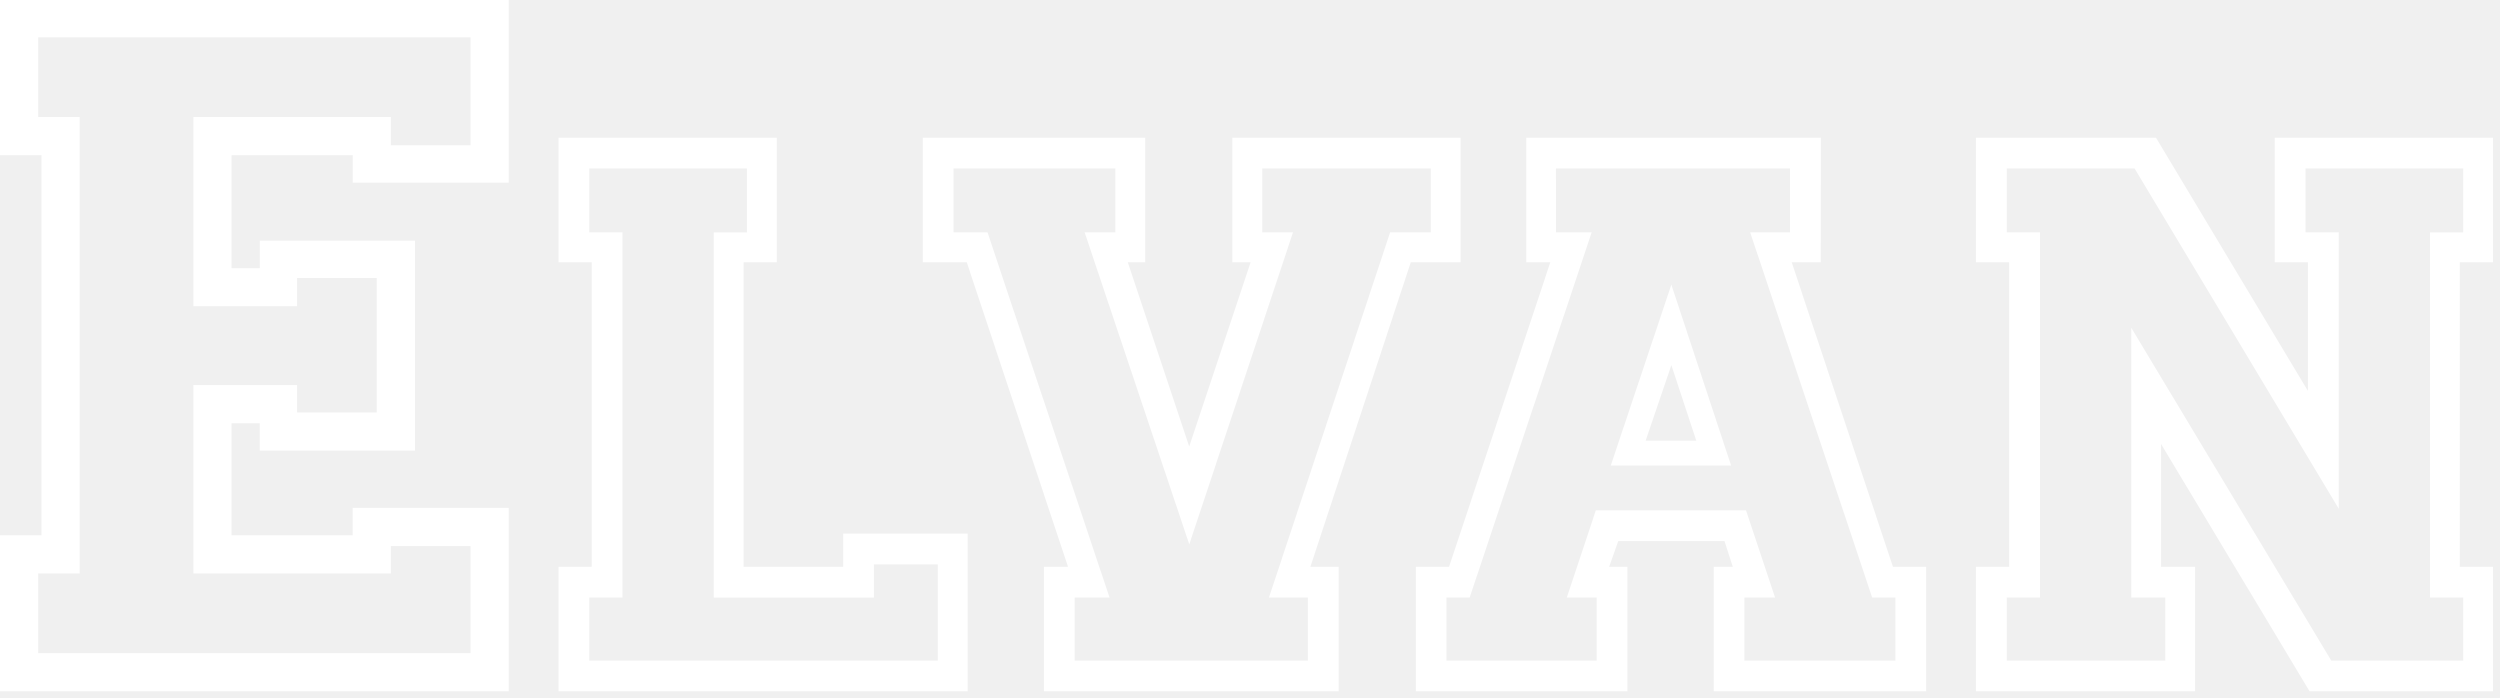
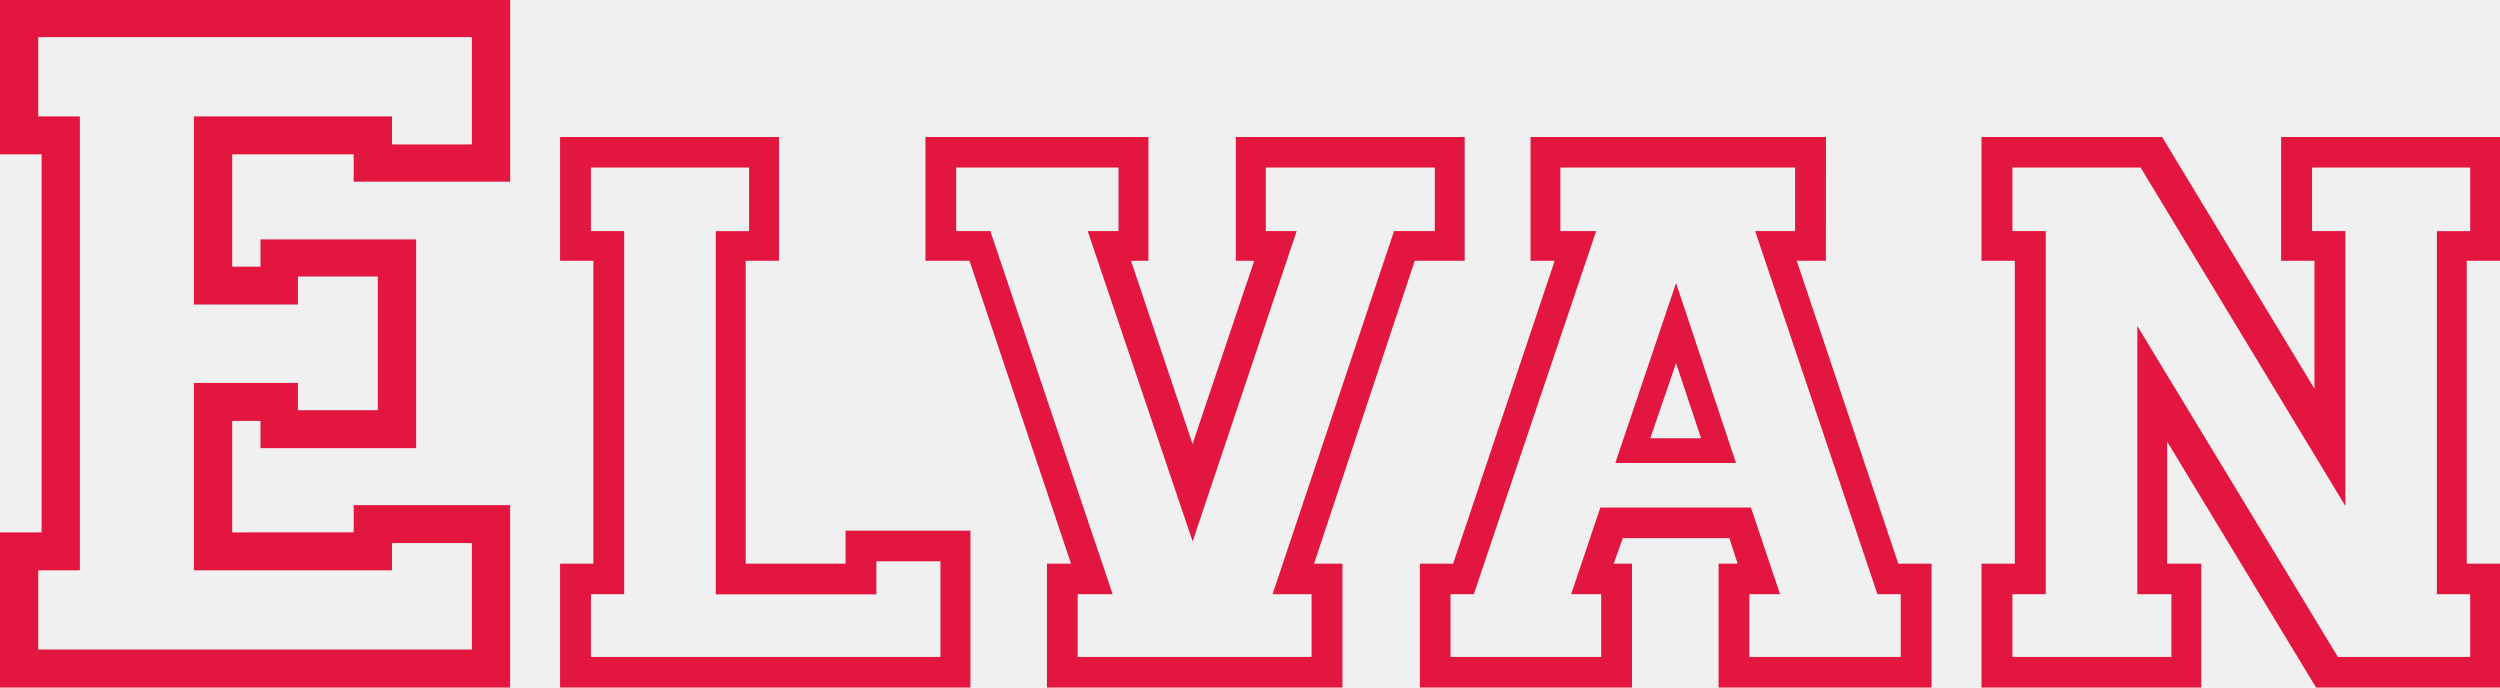
- <svg xmlns="http://www.w3.org/2000/svg" width="104" height="29" viewBox="0 0 104 29" fill="none">
-   <g clip-path="url(#clip0_164_10)">
-     <path d="M14.672 22.267V21.128H21.162V28.758H0V22.268H1.726V6.456H0V0H21.163V7.6H14.673V6.456H9.633V11.156H10.807V10.012H17.263V18.746H10.806V17.607H9.632V22.268L14.672 22.267ZM16.26 23.855H8.044V16.019H12.359V17.158H15.673V11.565H12.359V12.739H8.044V4.868H16.26V6.042H19.574V1.554H1.588V4.868H3.314V23.855H1.588V27.17H19.574V22.716H16.26V23.855Z" fill="white" />
-     <path d="M30.934 23.579H35.077V22.198H40.255V28.757H23.234V23.579H24.615V10.909H23.234V5.731H32.314V10.909H30.934V23.579ZM31.072 7.008H24.513V9.666H25.894V24.856H24.513V27.48H39.013V23.48H36.355V24.861H29.692V9.667H31.073L31.072 7.008Z" fill="white" />
-     <path d="M51.266 10.909V5.731H60.76V10.909H58.689L54.512 23.579H55.689V28.757H43.429V23.579H44.429L40.217 10.909H38.389V5.731H47.641V10.909H46.916L49.471 18.573L52.026 10.909H51.266ZM45.121 9.666H46.398V7.008H39.666V9.666H41.081L46.156 24.856H44.706V27.48H54.406V24.856H52.789L57.829 9.666H59.521V7.008H52.509V9.666H53.789L49.474 22.647L45.121 9.666Z" fill="white" />
-     <path d="M75.743 10.909H74.535L78.747 23.579H80.128V28.757H71.29V23.579H72.084L71.739 22.509H67.32L66.94 23.579H67.7V28.757H58.9V23.579H60.281L64.493 10.909H63.493V5.731H75.749L75.743 10.909ZM64.73 9.666H66.214L61.139 24.856H60.172V27.48H66.421V24.856H65.178L66.386 21.231H72.635L73.843 24.856H72.566V27.48H78.849V24.856H77.882L72.807 9.666H74.464V7.008H64.728L64.73 9.666ZM72.014 19.366H67.008L69.528 11.84L72.014 19.366ZM70.565 18.331L69.529 15.189L68.459 18.331H70.565Z" fill="white" />
-     <path d="M89.899 18.47V23.579H91.314V28.757H82.199V23.579H83.58V10.909H82.199V5.731H89.691L96.009 16.26V10.909H94.628V5.731H103.708V10.909H102.327V23.579H103.708V28.757H96.078L89.899 18.47ZM88.799 7.008H83.482V9.666H84.863V24.856H83.482V27.48H90.076V24.856H88.661V13.636L96.981 27.48H102.47V24.856H101.089V9.667H102.47V7.008H95.911V9.666H97.292V21.166L88.799 7.008Z" fill="white" />
+ <svg xmlns="http://www.w3.org/2000/svg" width="40" height="11" viewBox="0 0 40 11" fill="none">
+   <g clip-path="url(#clip0_188_1276)">
+     <path d="M5.659 8.517V8.082H8.162V11H0V8.518H0.666V2.469H0V0H8.163V2.907H5.659V2.469H3.715V4.267H4.168V3.83H6.658V7.17H4.168V6.735H3.715V8.518L5.659 8.517ZM6.272 9.125H3.103V6.127H4.767V6.563H6.045V4.424H4.767V4.873H3.103V1.862H6.272V2.311H7.55V0.594H0.612V1.862H1.278V9.125H0.612V10.393H7.55V8.689H6.272V9.125Z" fill="#E31640" />
+     <path d="M11.931 9.019H13.529V8.491H15.527V11H8.961V9.019H9.494V4.173H8.961V2.192H12.464V4.173H11.931V9.019ZM11.985 2.681H9.455V3.697H9.987V9.507H9.455V10.511H15.047V8.981H14.022V9.509H11.452V3.698H11.985L11.985 2.681Z" fill="#E31640" />
+     <path d="M19.773 4.173V2.192H23.435V4.173H22.636L21.025 9.019H21.479V11H16.751V9.019H17.136L15.512 4.173H14.807V2.192H18.375V4.173H18.096L19.081 7.104L20.067 4.173H19.773ZM17.403 3.697H17.896V2.681H15.299V3.697H15.845L17.802 9.507H17.243V10.511H20.985V9.507H20.361L22.305 3.697H22.957V2.681H20.253V3.697H20.747L19.082 8.663L17.403 3.697Z" fill="#E31640" />
+     <path d="M29.214 4.173H28.748L30.373 9.019H30.905V11H27.497V9.019H27.803L27.67 8.61H25.965L25.819 9.019H26.112V11H22.718V9.019H23.25L24.875 4.173H24.489V2.192H29.216L29.214 4.173ZM24.966 3.697H25.539L23.581 9.507H23.208V10.511H25.619V9.507H25.139L25.605 8.121H28.015L28.481 9.507H27.989V10.511H30.412V9.507H30.039L28.082 3.697H28.721V2.681H24.966L24.966 3.697ZM27.776 7.408H25.845L26.817 4.529L27.776 7.408ZM27.217 7.012L26.817 5.81L26.405 7.012H27.217Z" fill="#E31640" />
+     <path d="M34.674 7.065V9.019H35.22V11H31.704V9.019H32.237V4.173H31.704V2.192H34.594L37.031 6.219V4.173H36.498V2.192H40V4.173H39.468V9.019H40V11H37.057L34.674 7.065ZM34.25 2.681H32.199V3.697H32.732V9.507H32.199V10.511H34.742V9.507H34.197V5.216L37.406 10.511H39.523V9.507H38.99V3.698H39.523V2.681H36.993V3.697H37.526V8.096L34.25 2.681Z" fill="#E31640" />
  </g>
  <defs>
-     <clipPath id="clip0_164_10">
-       <rect width="103.707" height="28.758" fill="white" />
+     <clipPath id="clip0_188_1276">
+       <rect width="40" height="11" fill="white" />
    </clipPath>
  </defs>
</svg>
